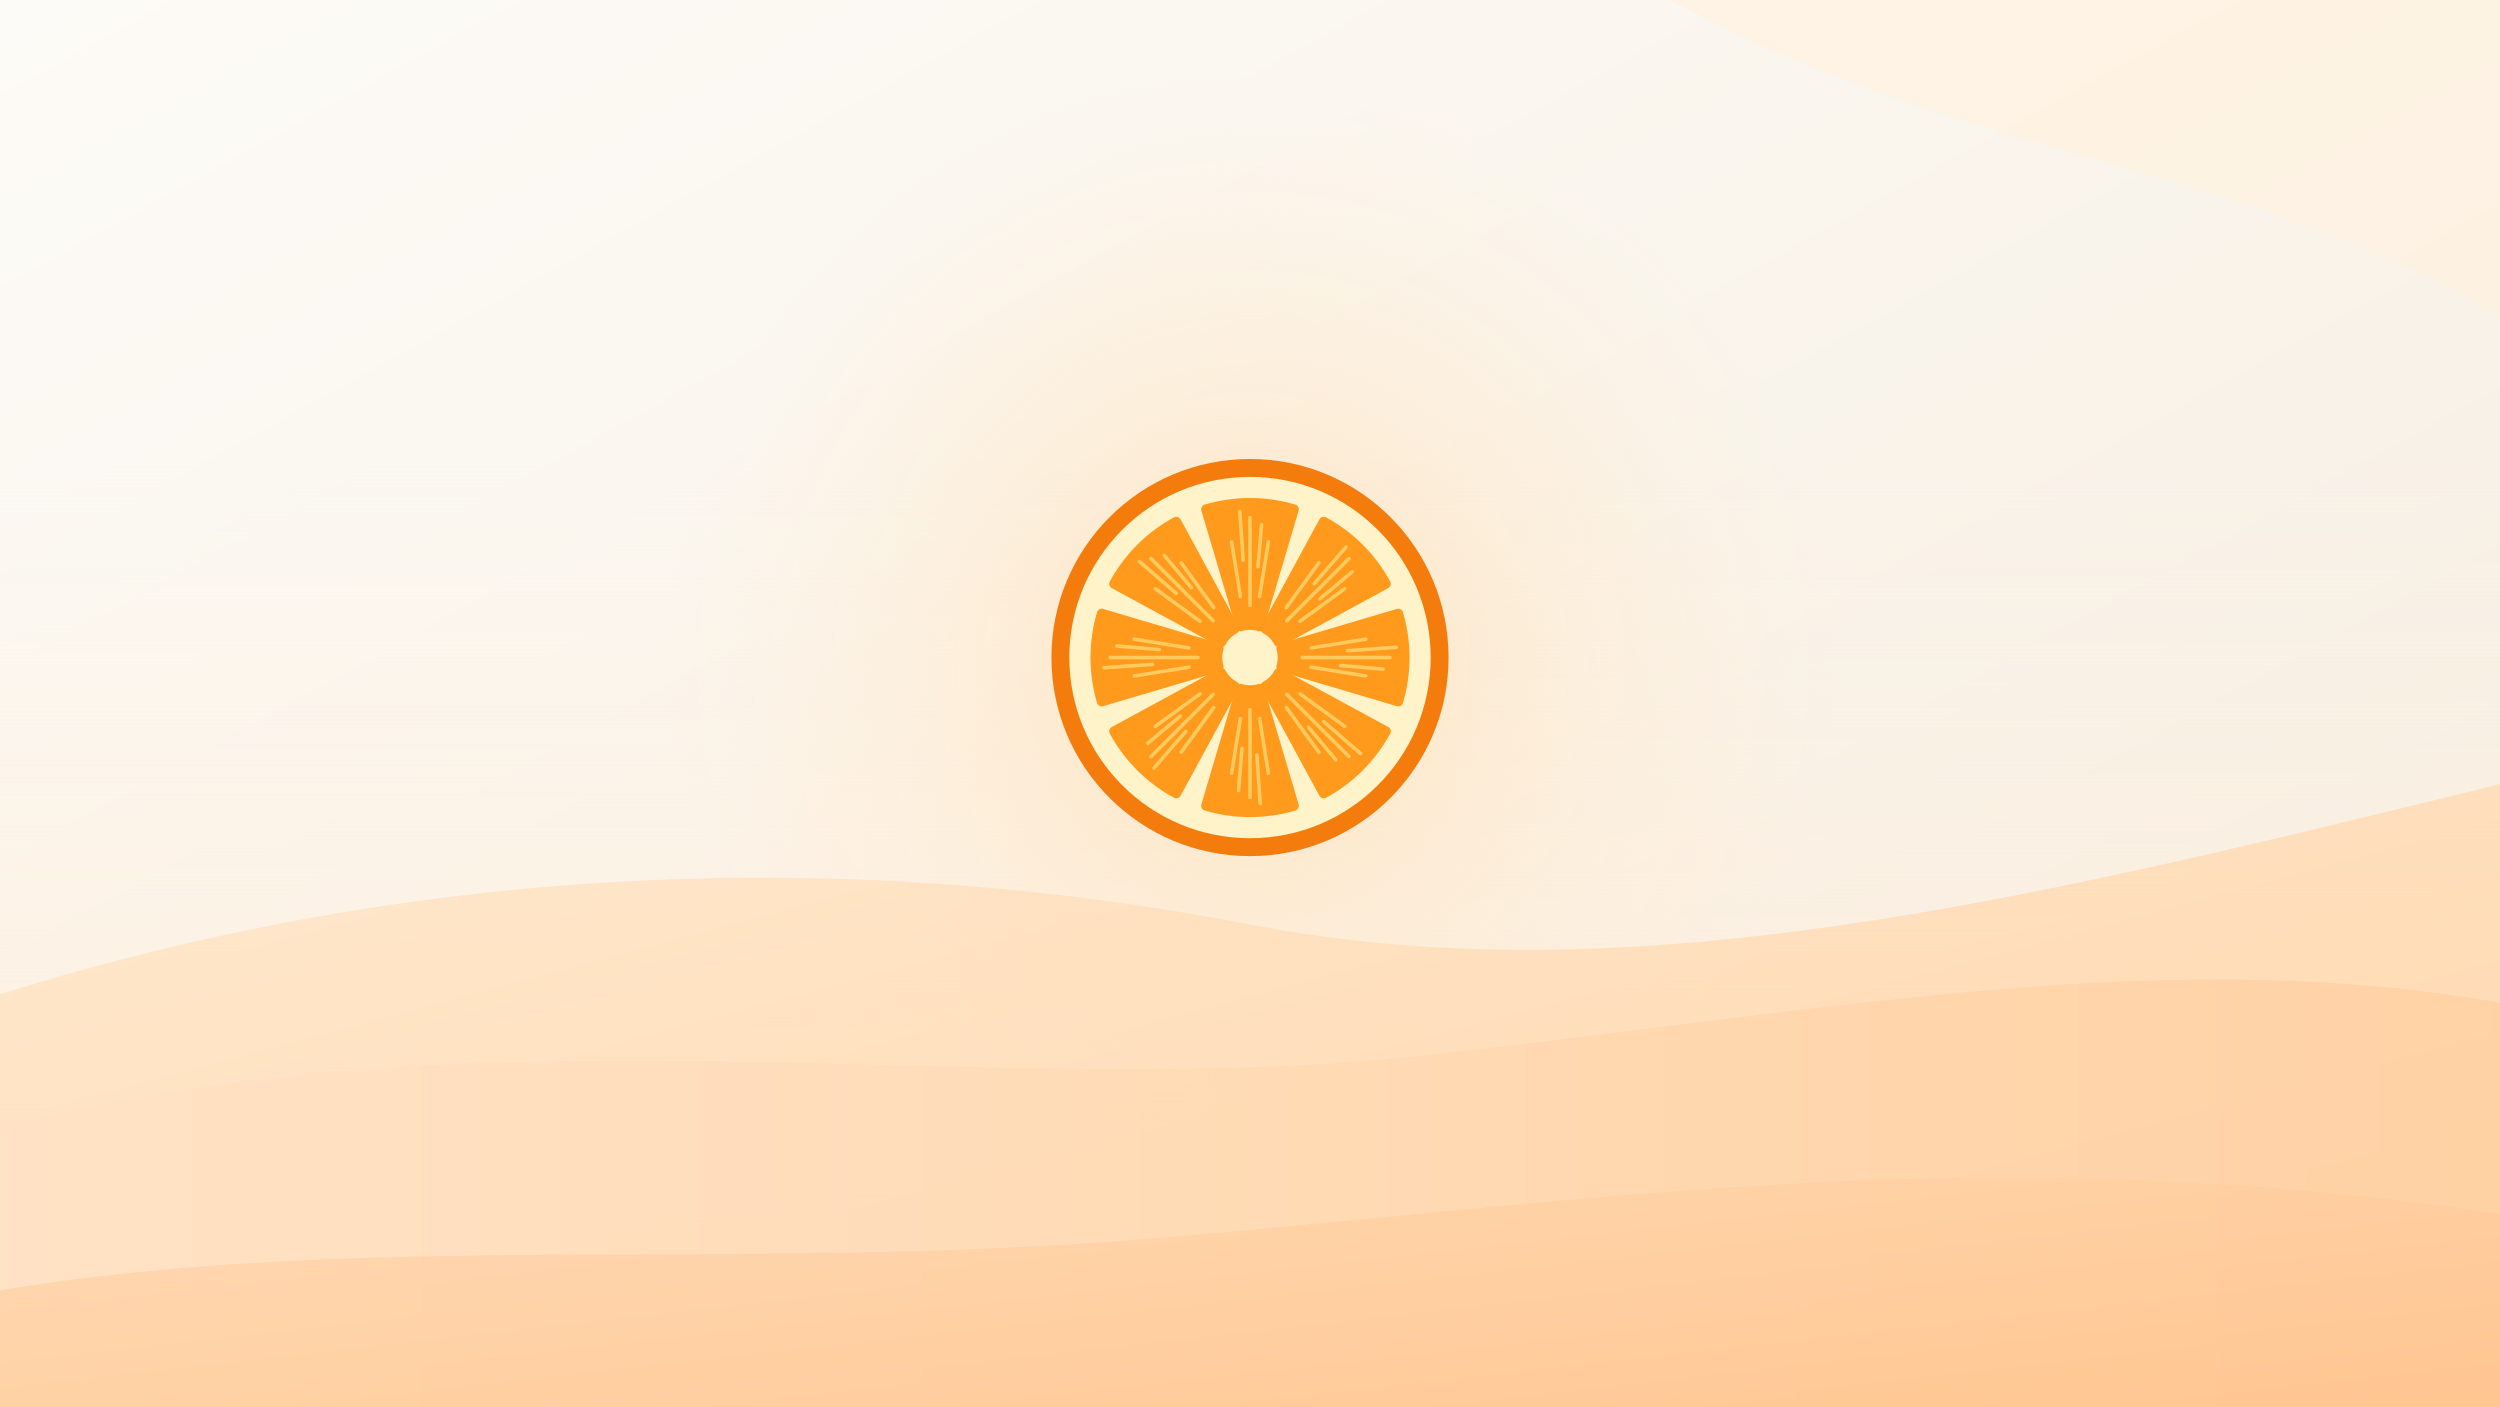
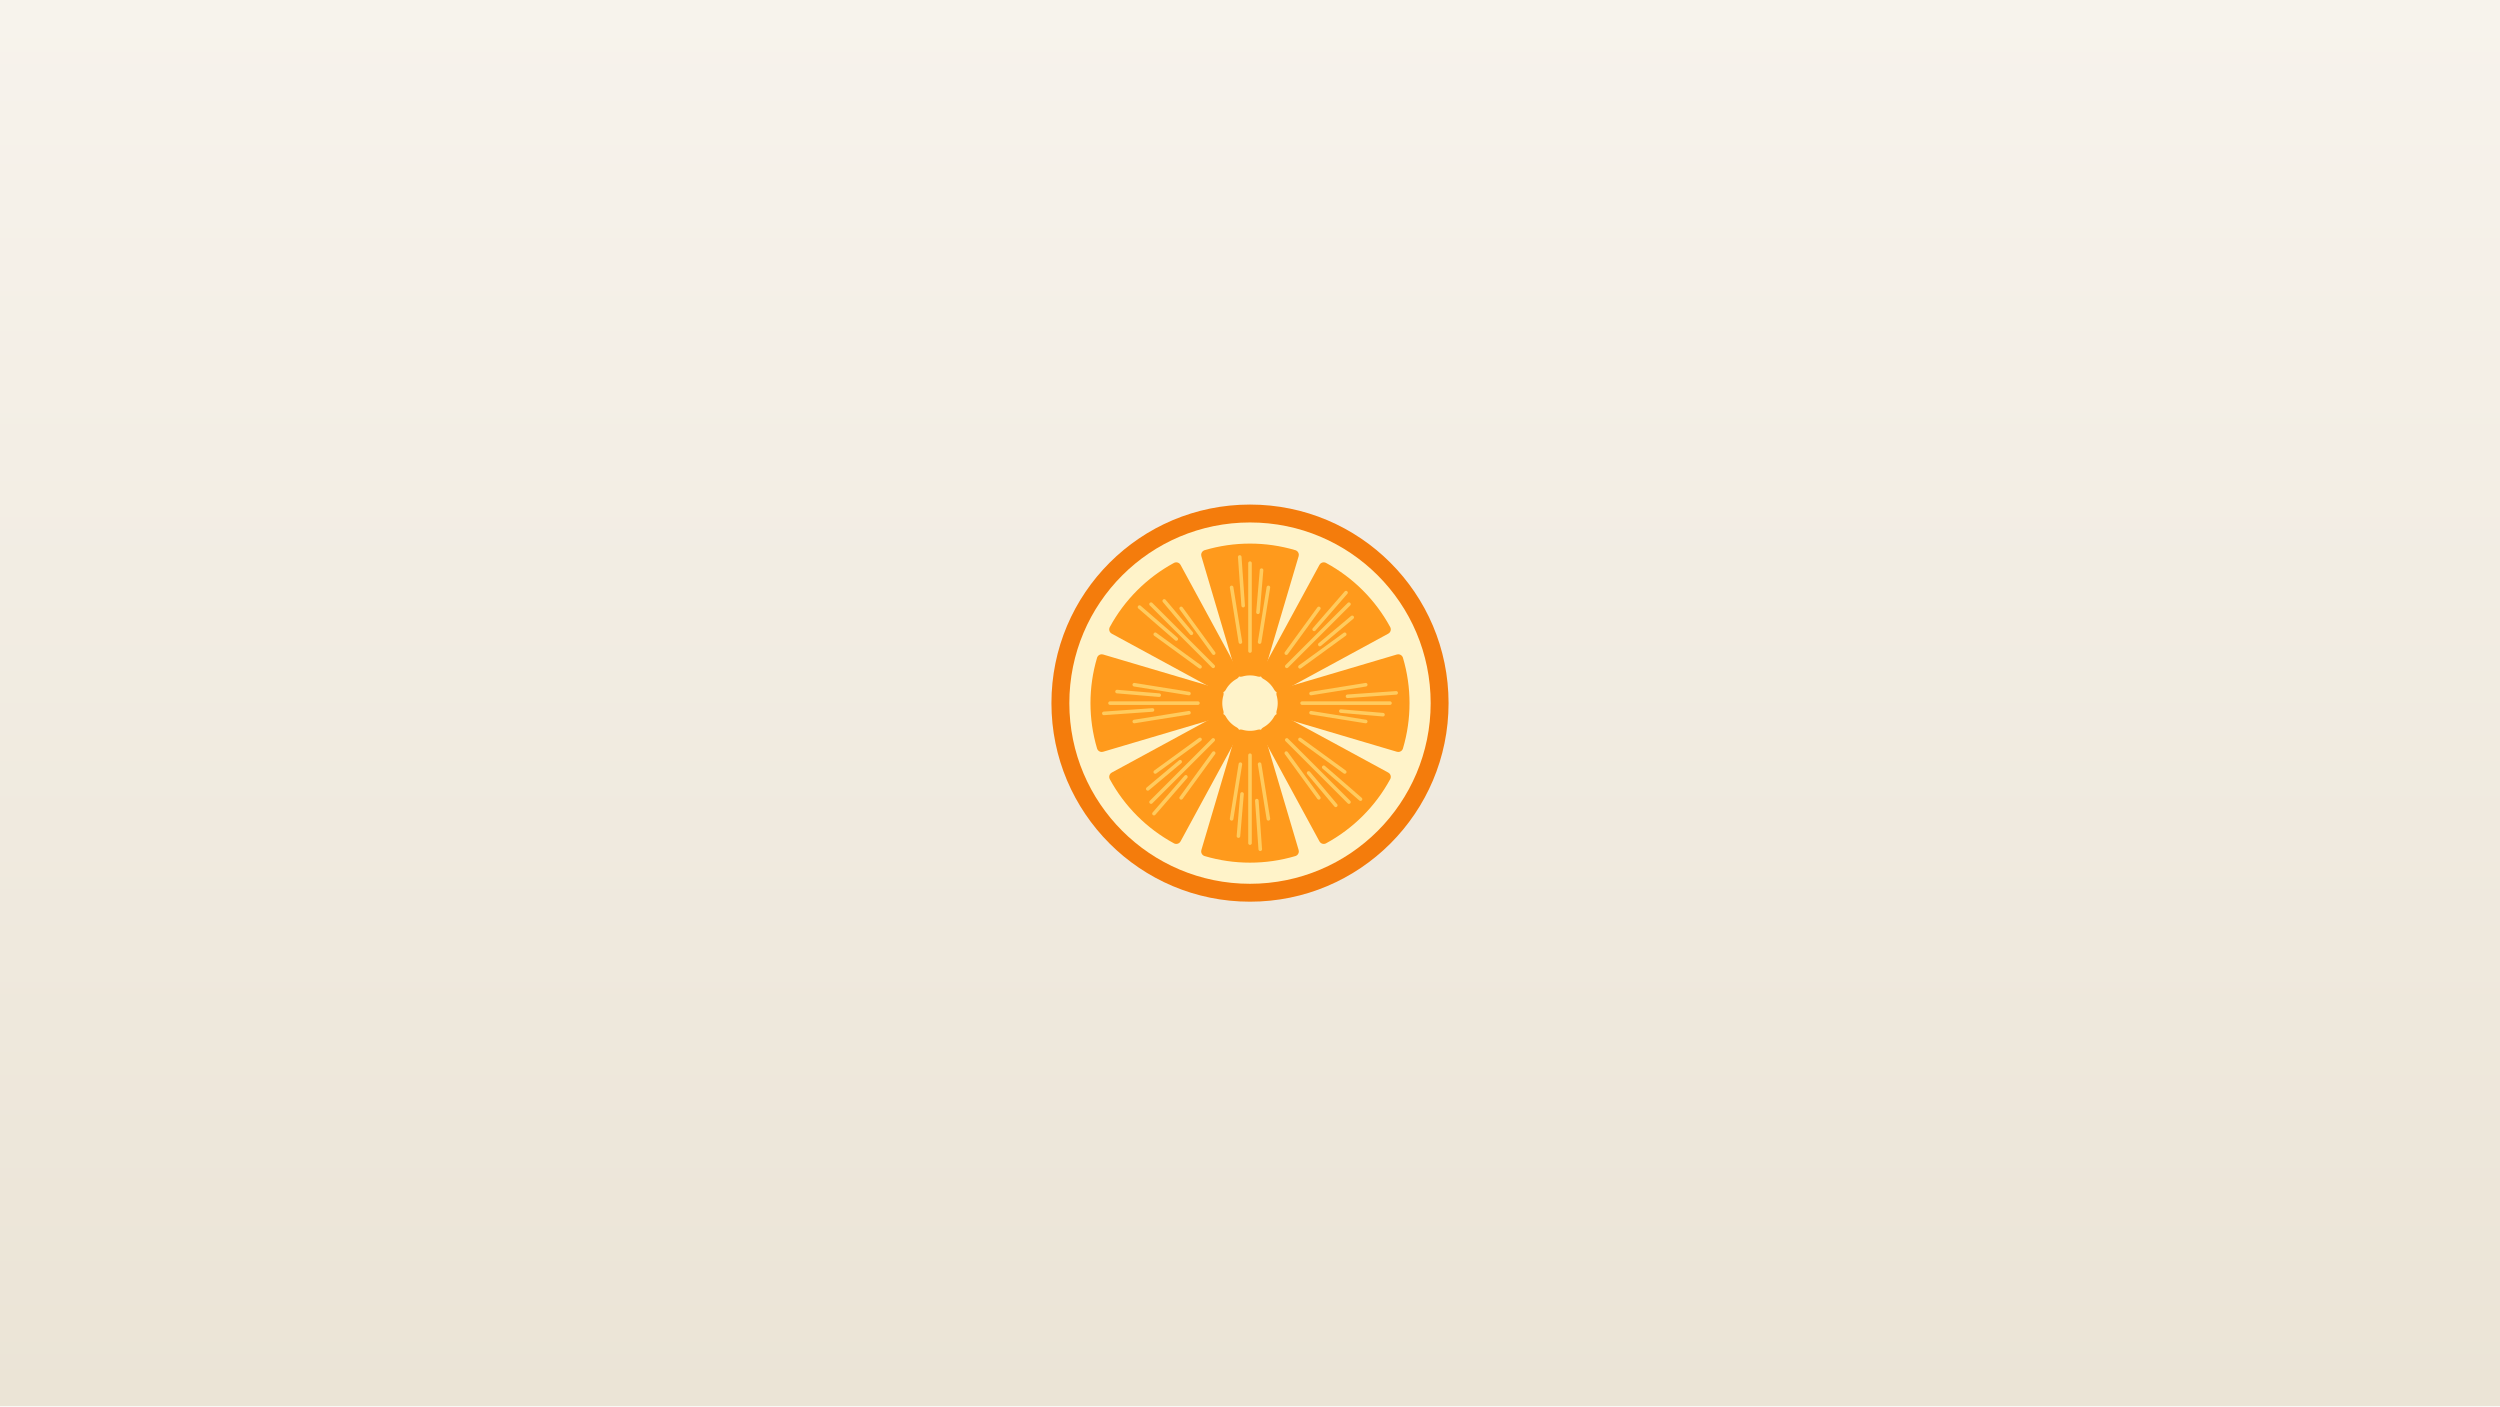
<svg xmlns="http://www.w3.org/2000/svg" viewBox="0 0 3840 2160" width="3840" height="2160">
  <defs>
-     <linearGradient id="paper" x1="0" y1="0" x2="1" y2="1">
-       <stop offset="0" stop-color="#fdfbf7" />
-       <stop offset="0.55" stop-color="#f9f3ea" />
-       <stop offset="1" stop-color="#f3ebde" />
-     </linearGradient>
-     <radialGradient id="glow" cx="0.5" cy="0.5" r="0.5">
-       <stop offset="0" stop-color="#ffd9a8" stop-opacity="0.75" />
-       <stop offset="0.45" stop-color="#ffe6c4" stop-opacity="0.45" />
-       <stop offset="1" stop-color="#ffefd6" stop-opacity="0" />
-     </radialGradient>
-     <linearGradient id="hill1" x1="0" y1="0" x2="1" y2="1">
-       <stop offset="0" stop-color="#ffe7cc" />
-       <stop offset="1" stop-color="#ffd3a4" />
-     </linearGradient>
-     <linearGradient id="hill2" x1="0" y1="0" x2="1" y2="0">
-       <stop offset="0" stop-color="#ffe3c6" />
-       <stop offset="1" stop-color="#ffd0a2" />
-     </linearGradient>
-     <linearGradient id="hill3" x1="0" y1="0" x2="1" y2="1">
-       <stop offset="0" stop-color="#ffd9b4" />
-       <stop offset="1" stop-color="#ffc28a" />
-     </linearGradient>
-     <linearGradient id="sky" x1="0" y1="0" x2="0" y2="1">
-       <stop offset="0" stop-color="#fff4e6" stop-opacity="0" />
-       <stop offset="1" stop-color="#ffe9d2" stop-opacity="0.9" />
+     <linearGradient id="paper" x1="0" y1="0" x2="0" y2="1">
+       <stop offset="0" stop-color="#f7f3ec" />
+       <stop offset="1" stop-color="#ebe4d6" />
    </linearGradient>
  </defs>
  <rect width="3840" height="2160" fill="url(#paper)" />
-   <rect y="700" width="3840" height="1460" fill="url(#sky)" />
-   <circle cx="1920" cy="1010" r="900" fill="url(#glow)" />
-   <path d="M-100 1560 C 600 1320, 1300 1300, 1920 1420 C 2540 1540, 3200 1360, 3940 1180 L3940 2260 L-100 2260 Z" fill="url(#hill1)" opacity="0.9" />
-   <path d="M-100 1760 C 700 1520, 1500 1700, 2200 1620 C 2900 1540, 3400 1440, 3940 1560 L3940 2260 L-100 2260 Z" fill="url(#hill2)" opacity="0.9" />
-   <path d="M-100 2000 C 500 1880, 1100 1960, 1800 1900 C 2500 1840, 3100 1740, 3940 1880 L3940 2260 L-100 2260 Z" fill="url(#hill3)" opacity="0.92" />
-   <path d="M2400 -100 C 3000 300, 3500 200, 4000 600 L4000 -100 Z" fill="#fff2df" opacity="0.7" />
-   <g transform="translate(1600 690) scale(2.5)">
+   <g transform="translate(1600 760) scale(2.5)">
    <circle cx="128" cy="128" r="122" fill="#f47c0c" />
    <circle cx="128" cy="128" r="111" fill="#fff3c9" />
    <g>
      <path d="M122.3 108.8 L101.0 36.9 A95 95 0 0 1 155.0 36.9 L133.7 108.8 A20 20 0 0 0 122.3 108.8 Z" fill="#ff9a1c" stroke="#ff9a1c" stroke-width="6" stroke-linejoin="round" />
      <line x1="122.1" y1="90.5" x2="116.7" y2="56.9" stroke="#ffd36a" stroke-width="2.2" stroke-linecap="round" opacity="0.85" />
      <line x1="128.0" y1="96.0" x2="128.0" y2="42.0" stroke="#ffd36a" stroke-width="2.2" stroke-linecap="round" opacity="0.85" />
      <line x1="133.9" y1="90.5" x2="139.3" y2="56.9" stroke="#ffd36a" stroke-width="2.2" stroke-linecap="round" opacity="0.85" />
      <line x1="123.8" y1="68.1" x2="121.7" y2="38.2" stroke="#ffd36a" stroke-width="2.2" stroke-linecap="round" opacity="0.85" />
      <line x1="132.9" y1="72.2" x2="135.1" y2="46.3" stroke="#ffd36a" stroke-width="2.2" stroke-linecap="round" opacity="0.85" />
      <path d="M137.5 110.4 L173.3 44.5 A95 95 0 0 1 211.5 82.7 L145.6 118.5 A20 20 0 0 0 137.5 110.4 Z" fill="#ff9a1c" stroke="#ff9a1c" stroke-width="6" stroke-linejoin="round" />
      <line x1="150.3" y1="97.3" x2="170.3" y2="69.8" stroke="#ffd36a" stroke-width="2.2" stroke-linecap="round" opacity="0.85" />
      <line x1="150.6" y1="105.4" x2="188.8" y2="67.2" stroke="#ffd36a" stroke-width="2.2" stroke-linecap="round" opacity="0.85" />
      <line x1="158.7" y1="105.7" x2="186.2" y2="85.7" stroke="#ffd36a" stroke-width="2.2" stroke-linecap="round" opacity="0.85" />
      <line x1="167.4" y1="82.7" x2="187.0" y2="60.1" stroke="#ffd36a" stroke-width="2.2" stroke-linecap="round" opacity="0.85" />
      <line x1="170.9" y1="92.0" x2="190.8" y2="75.3" stroke="#ffd36a" stroke-width="2.2" stroke-linecap="round" opacity="0.85" />
      <path d="M147.2 122.3 L219.1 101.0 A95 95 0 0 1 219.1 155.0 L147.2 133.7 A20 20 0 0 0 147.2 122.3 Z" fill="#ff9a1c" stroke="#ff9a1c" stroke-width="6" stroke-linejoin="round" />
      <line x1="165.5" y1="122.1" x2="199.1" y2="116.7" stroke="#ffd36a" stroke-width="2.2" stroke-linecap="round" opacity="0.85" />
      <line x1="160.0" y1="128.0" x2="214.0" y2="128.0" stroke="#ffd36a" stroke-width="2.2" stroke-linecap="round" opacity="0.85" />
      <line x1="165.5" y1="133.9" x2="199.1" y2="139.3" stroke="#ffd36a" stroke-width="2.2" stroke-linecap="round" opacity="0.85" />
      <line x1="187.9" y1="123.8" x2="217.8" y2="121.7" stroke="#ffd36a" stroke-width="2.2" stroke-linecap="round" opacity="0.85" />
      <line x1="183.8" y1="132.9" x2="209.7" y2="135.1" stroke="#ffd36a" stroke-width="2.2" stroke-linecap="round" opacity="0.85" />
      <path d="M145.6 137.5 L211.5 173.3 A95 95 0 0 1 173.3 211.5 L137.5 145.6 A20 20 0 0 0 145.6 137.5 Z" fill="#ff9a1c" stroke="#ff9a1c" stroke-width="6" stroke-linejoin="round" />
      <line x1="158.7" y1="150.3" x2="186.2" y2="170.3" stroke="#ffd36a" stroke-width="2.2" stroke-linecap="round" opacity="0.85" />
      <line x1="150.6" y1="150.6" x2="188.8" y2="188.8" stroke="#ffd36a" stroke-width="2.2" stroke-linecap="round" opacity="0.85" />
      <line x1="150.3" y1="158.7" x2="170.3" y2="186.2" stroke="#ffd36a" stroke-width="2.2" stroke-linecap="round" opacity="0.85" />
      <line x1="173.3" y1="167.4" x2="195.9" y2="187.0" stroke="#ffd36a" stroke-width="2.2" stroke-linecap="round" opacity="0.85" />
      <line x1="164.0" y1="170.9" x2="180.7" y2="190.8" stroke="#ffd36a" stroke-width="2.2" stroke-linecap="round" opacity="0.85" />
      <path d="M133.7 147.2 L155.0 219.1 A95 95 0 0 1 101.0 219.1 L122.3 147.2 A20 20 0 0 0 133.7 147.2 Z" fill="#ff9a1c" stroke="#ff9a1c" stroke-width="6" stroke-linejoin="round" />
      <line x1="133.9" y1="165.5" x2="139.3" y2="199.1" stroke="#ffd36a" stroke-width="2.2" stroke-linecap="round" opacity="0.85" />
      <line x1="128.0" y1="160.0" x2="128.0" y2="214.0" stroke="#ffd36a" stroke-width="2.2" stroke-linecap="round" opacity="0.85" />
      <line x1="122.1" y1="165.5" x2="116.7" y2="199.1" stroke="#ffd36a" stroke-width="2.2" stroke-linecap="round" opacity="0.85" />
      <line x1="132.2" y1="187.9" x2="134.3" y2="217.8" stroke="#ffd36a" stroke-width="2.2" stroke-linecap="round" opacity="0.85" />
      <line x1="123.1" y1="183.8" x2="120.9" y2="209.7" stroke="#ffd36a" stroke-width="2.2" stroke-linecap="round" opacity="0.85" />
      <path d="M118.5 145.6 L82.7 211.5 A95 95 0 0 1 44.5 173.3 L110.4 137.5 A20 20 0 0 0 118.5 145.6 Z" fill="#ff9a1c" stroke="#ff9a1c" stroke-width="6" stroke-linejoin="round" />
      <line x1="105.7" y1="158.7" x2="85.7" y2="186.2" stroke="#ffd36a" stroke-width="2.2" stroke-linecap="round" opacity="0.85" />
      <line x1="105.4" y1="150.6" x2="67.2" y2="188.8" stroke="#ffd36a" stroke-width="2.2" stroke-linecap="round" opacity="0.85" />
      <line x1="97.3" y1="150.3" x2="69.8" y2="170.3" stroke="#ffd36a" stroke-width="2.2" stroke-linecap="round" opacity="0.85" />
      <line x1="88.6" y1="173.3" x2="69.0" y2="195.9" stroke="#ffd36a" stroke-width="2.2" stroke-linecap="round" opacity="0.85" />
      <line x1="85.1" y1="164.0" x2="65.2" y2="180.7" stroke="#ffd36a" stroke-width="2.2" stroke-linecap="round" opacity="0.85" />
      <path d="M108.8 133.7 L36.9 155.0 A95 95 0 0 1 36.9 101.0 L108.8 122.3 A20 20 0 0 0 108.8 133.7 Z" fill="#ff9a1c" stroke="#ff9a1c" stroke-width="6" stroke-linejoin="round" />
      <line x1="90.5" y1="133.9" x2="56.9" y2="139.3" stroke="#ffd36a" stroke-width="2.2" stroke-linecap="round" opacity="0.85" />
      <line x1="96.0" y1="128.0" x2="42.0" y2="128.0" stroke="#ffd36a" stroke-width="2.2" stroke-linecap="round" opacity="0.85" />
      <line x1="90.5" y1="122.1" x2="56.9" y2="116.7" stroke="#ffd36a" stroke-width="2.2" stroke-linecap="round" opacity="0.85" />
      <line x1="68.1" y1="132.2" x2="38.2" y2="134.3" stroke="#ffd36a" stroke-width="2.2" stroke-linecap="round" opacity="0.85" />
      <line x1="72.2" y1="123.1" x2="46.3" y2="120.9" stroke="#ffd36a" stroke-width="2.2" stroke-linecap="round" opacity="0.85" />
      <path d="M110.4 118.5 L44.5 82.7 A95 95 0 0 1 82.7 44.5 L118.5 110.4 A20 20 0 0 0 110.4 118.5 Z" fill="#ff9a1c" stroke="#ff9a1c" stroke-width="6" stroke-linejoin="round" />
      <line x1="97.3" y1="105.7" x2="69.8" y2="85.7" stroke="#ffd36a" stroke-width="2.2" stroke-linecap="round" opacity="0.85" />
      <line x1="105.4" y1="105.4" x2="67.2" y2="67.2" stroke="#ffd36a" stroke-width="2.2" stroke-linecap="round" opacity="0.85" />
      <line x1="105.7" y1="97.3" x2="85.7" y2="69.8" stroke="#ffd36a" stroke-width="2.2" stroke-linecap="round" opacity="0.85" />
      <line x1="82.7" y1="88.6" x2="60.1" y2="69.0" stroke="#ffd36a" stroke-width="2.2" stroke-linecap="round" opacity="0.85" />
      <line x1="92.0" y1="85.1" x2="75.3" y2="65.2" stroke="#ffd36a" stroke-width="2.2" stroke-linecap="round" opacity="0.85" />
    </g>
  </g>
</svg>
